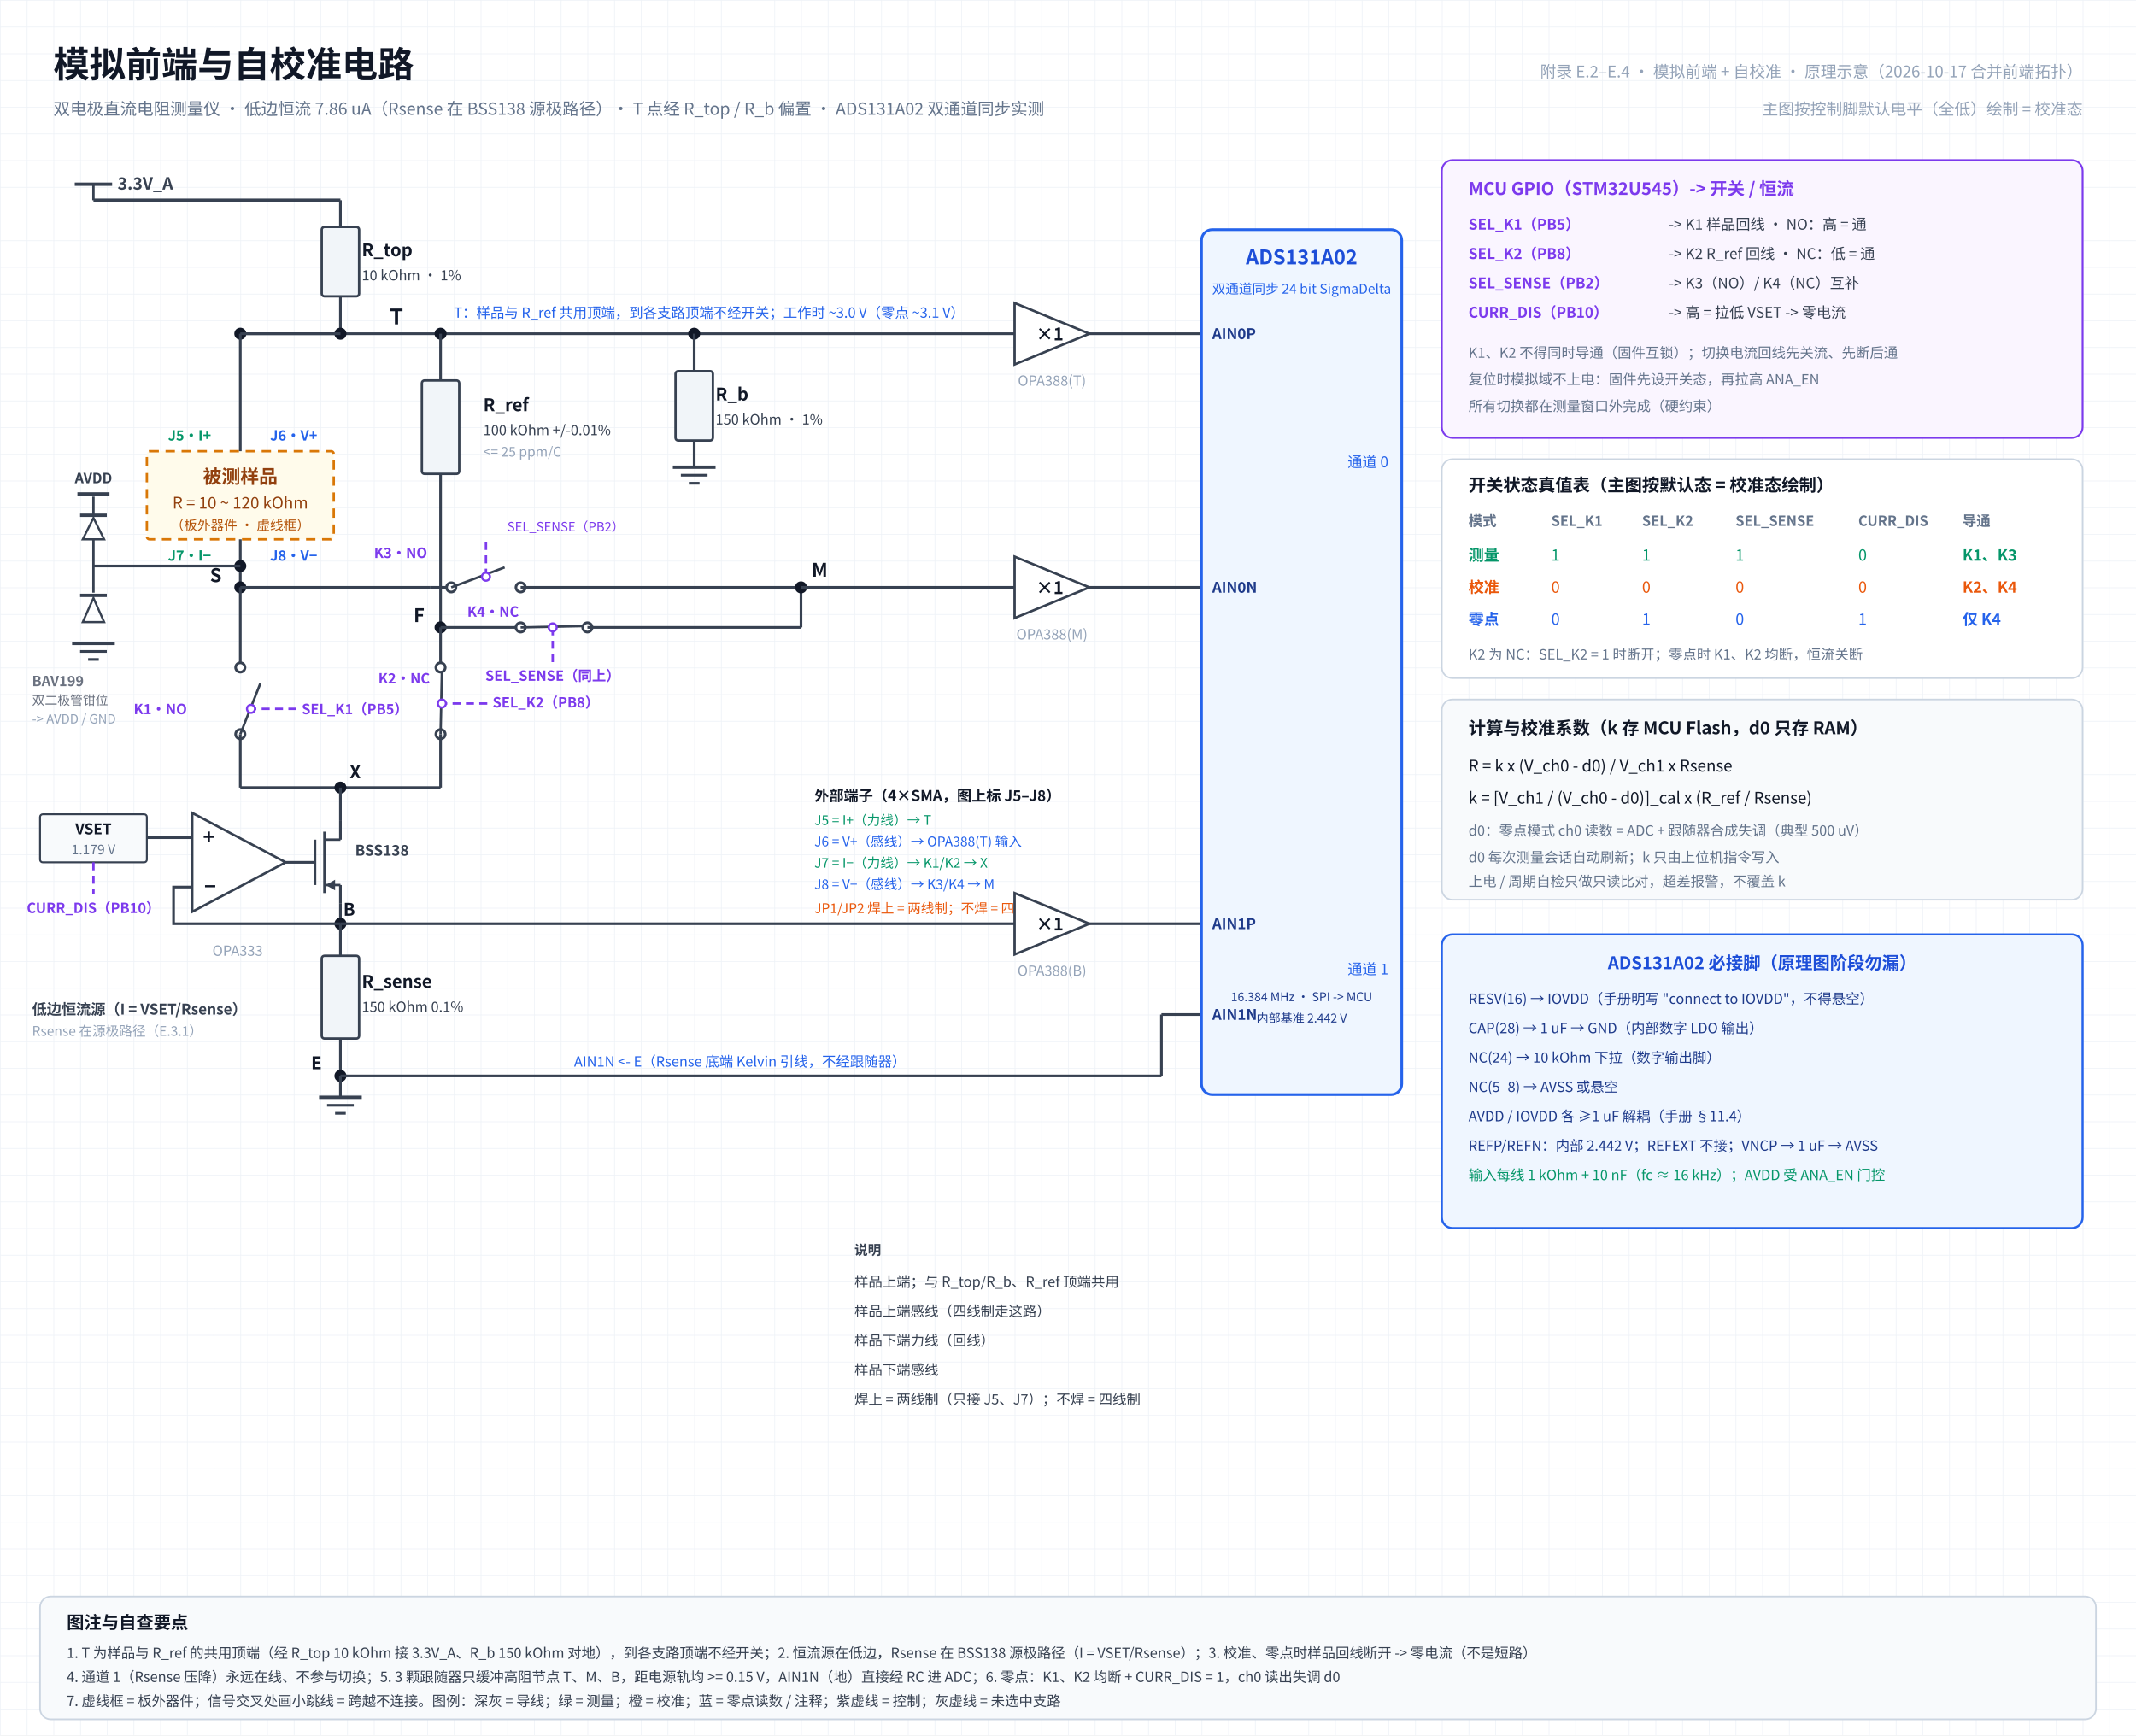
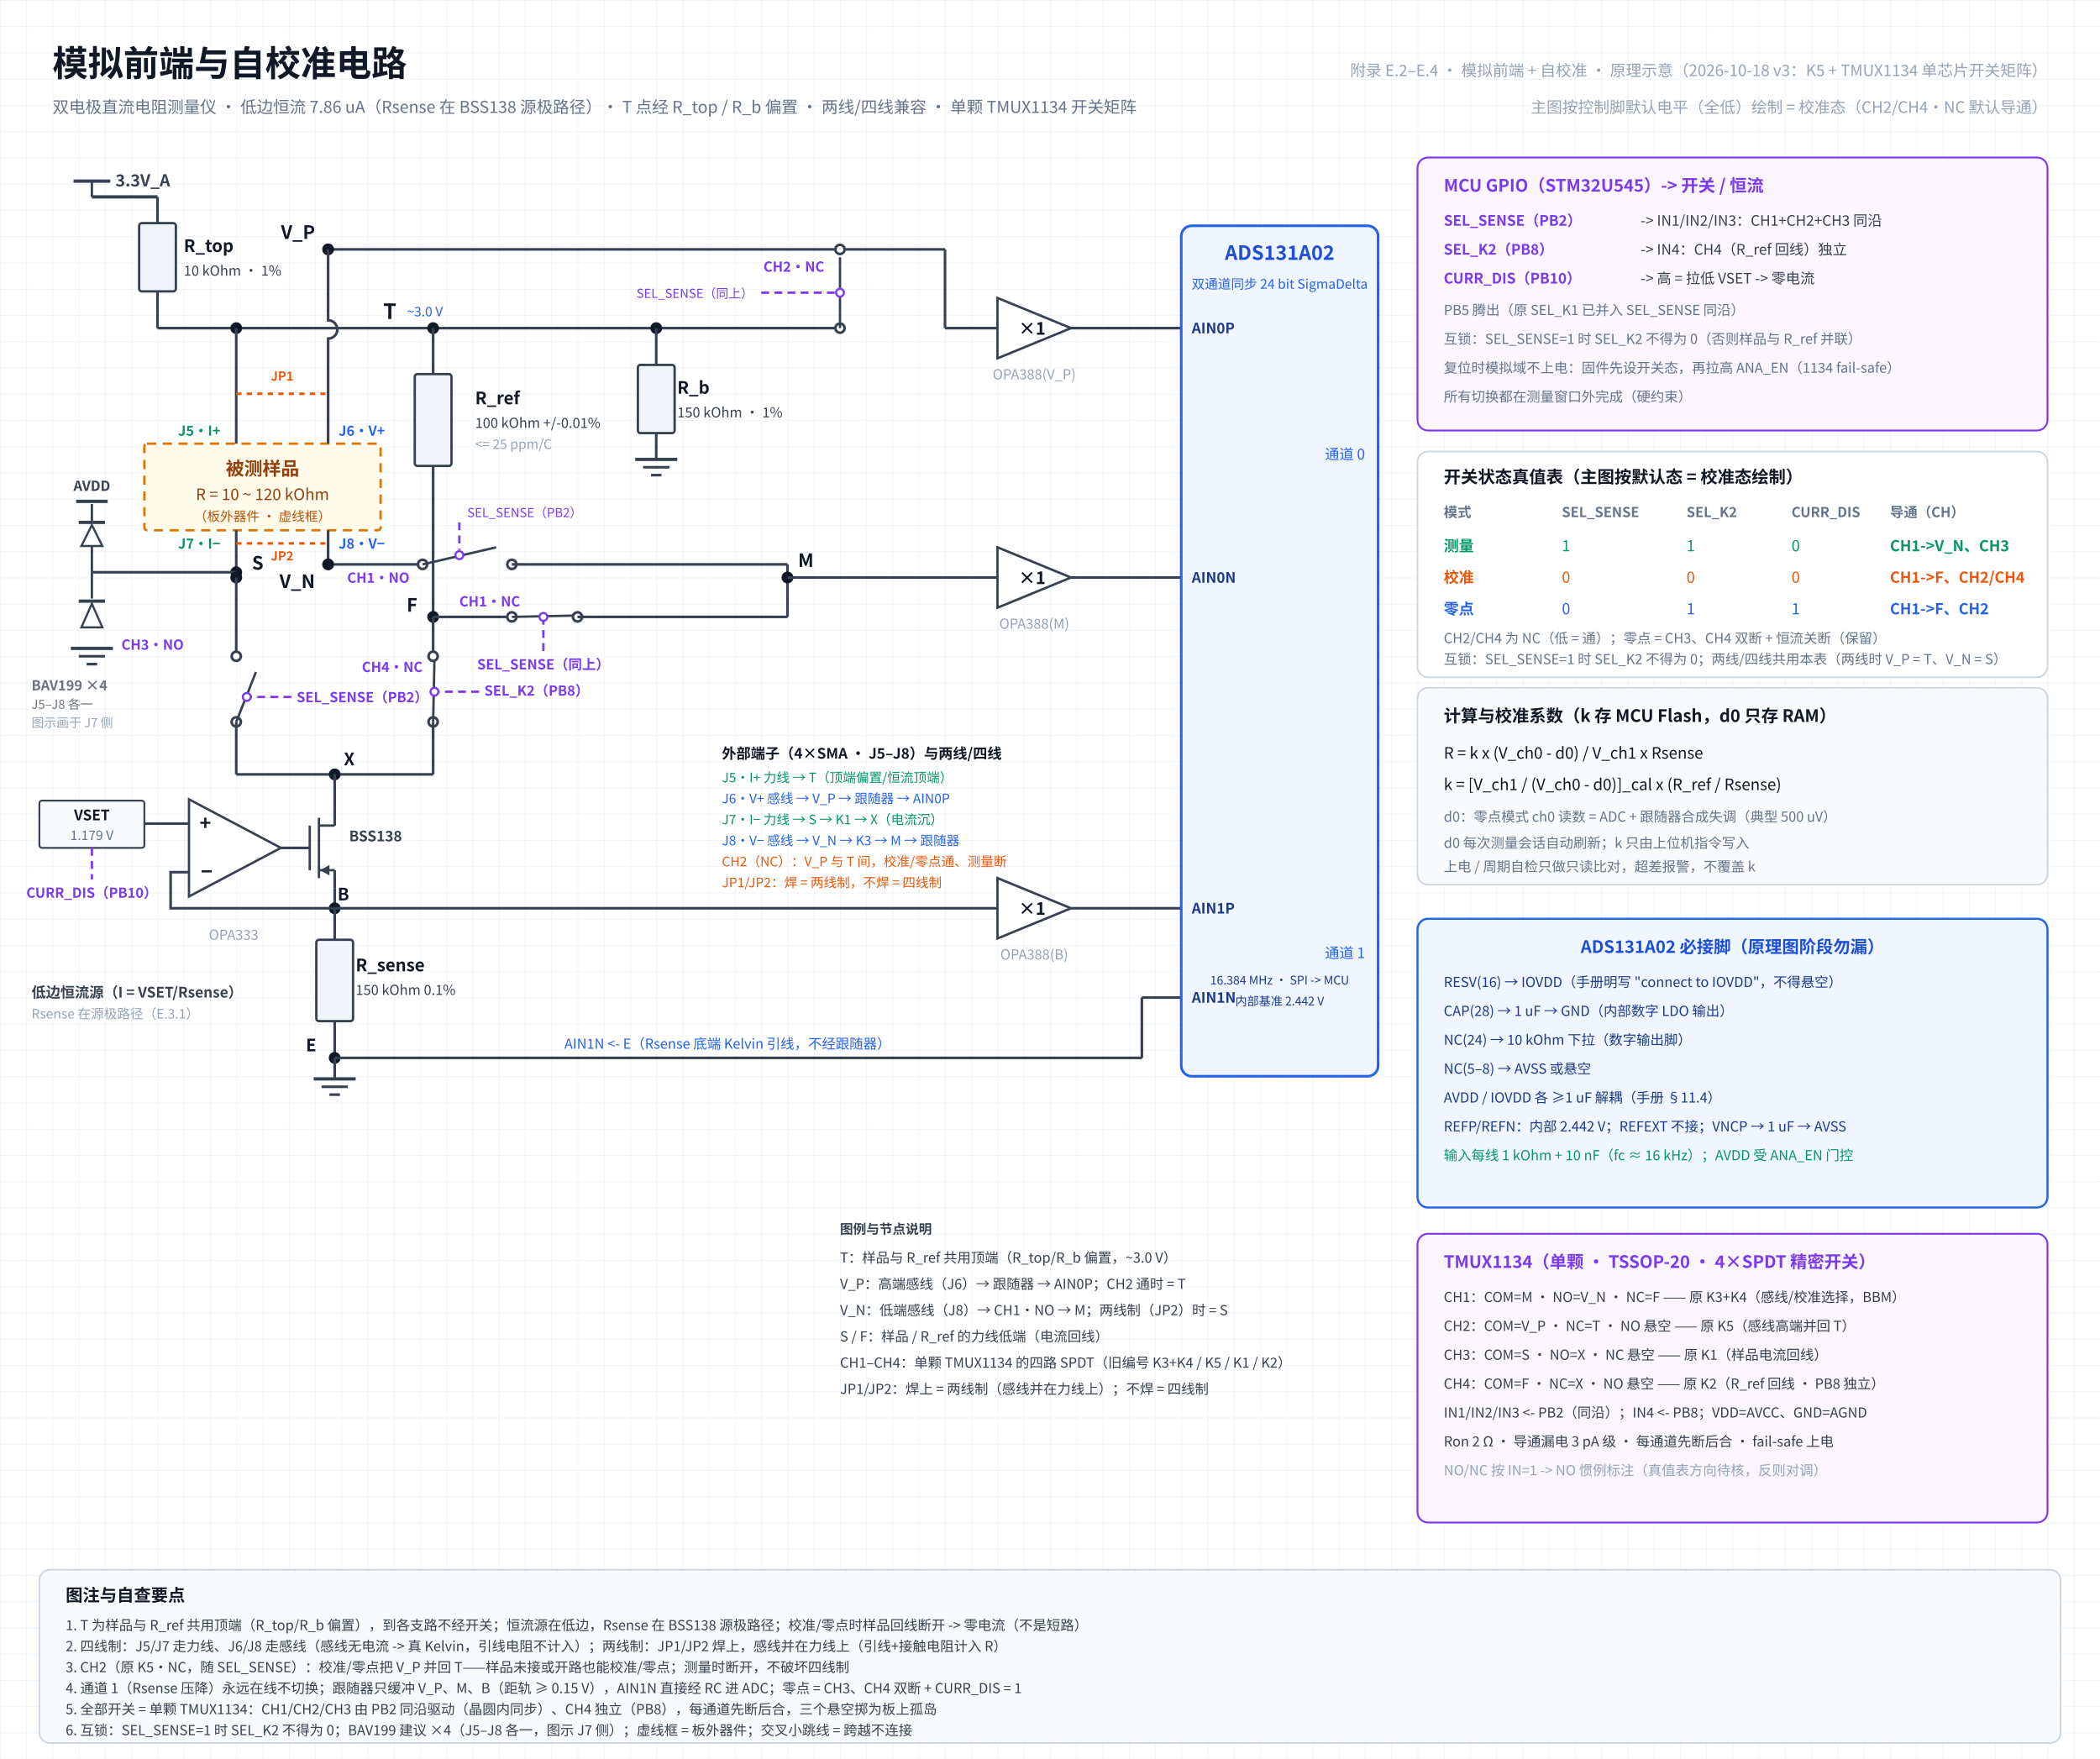
- <svg xmlns="http://www.w3.org/2000/svg" width="1600" height="1300" viewBox="0 0 1600 1300" font-family="'Noto Sans CJK SC','Noto Sans SC','Source Han Sans SC','PingFang SC','Microsoft YaHei',sans-serif">
+ <svg xmlns="http://www.w3.org/2000/svg" width="1600" height="1340" viewBox="0 0 1600 1340" font-family="'Noto Sans CJK SC','Noto Sans SC','Source Han Sans SC','PingFang SC','Microsoft YaHei',sans-serif">
  <style>
  .w   { stroke:#374151; stroke-width:2;   fill:none }
  .wr  { stroke:#374151; stroke-width:2.5; fill:none }
  .sym { stroke:#374151; stroke-width:1.8; fill:none; stroke-linejoin:round }
  .p   { stroke:#7c3aed; stroke-width:1.8; fill:none; stroke-dasharray:6,4 }
  .gw  { stroke:#059669; stroke-width:3.5; fill:none }
  .ow  { stroke:#ea580c; stroke-width:3.5; fill:none }
  .gd  { stroke:#9ca3af; stroke-width:2;   fill:none; stroke-dasharray:5,4 }
</style>
  <defs>
    <pattern id="grid" width="20" height="20" patternUnits="userSpaceOnUse">
      <path d="M20,0 L0,0 0,20" fill="none" stroke="#eef2f7" stroke-width="1" />
    </pattern>
    <marker id="arrG" markerUnits="userSpaceOnUse" markerWidth="12" markerHeight="11" refX="10" refY="4.5" orient="auto">
      <path d="M0,0 L10,4.5 L0,9 z" fill="#059669" />
    </marker>
    <marker id="arrO" markerUnits="userSpaceOnUse" markerWidth="12" markerHeight="11" refX="10" refY="4.5" orient="auto">
      <path d="M0,0 L10,4.5 L0,9 z" fill="#ea580c" />
    </marker>
    <marker id="arrB" markerUnits="userSpaceOnUse" markerWidth="12" markerHeight="11" refX="10" refY="4.5" orient="auto">
      <path d="M0,0 L10,4.5 L0,9 z" fill="#2563eb" />
    </marker>
    <marker id="arrK" markerUnits="userSpaceOnUse" markerWidth="12" markerHeight="11" refX="10" refY="4.5" orient="auto">
      <path d="M0,0 L10,4.5 L0,9 z" fill="#374151" />
    </marker>
  </defs>
-   <rect x="0" y="0" width="1600" height="1300" fill="#ffffff" />
-   <rect x="0" y="0" width="1600" height="1300" fill="url(#grid)" />
+   <rect x="0" y="0" width="1600" height="1340" fill="#ffffff" />
+   <rect x="0" y="0" width="1600" height="1340" fill="url(#grid)" />
  <text x="40" y="58" font-size="27" font-weight="bold" fill="#111827">模拟前端与自校准电路</text>
-   <text x="40" y="86" font-size="12.5" fill="#64748b">双电极直流电阻测量仪 · 低边恒流 7.86 uA（Rsense 在 BSS138 源极路径）· T 点经 R_top / R_b 偏置 · ADS131A02 双通道同步实测</text>
-   <text x="1560" y="58" font-size="12" fill="#94a3b8" text-anchor="end">附录 E.2–E.4 · 模拟前端 + 自校准 · 原理示意（2026-10-17 合并前端拓扑）</text>
-   <text x="1560" y="86" font-size="12" fill="#94a3b8" text-anchor="end">主图按控制脚默认电平（全低）绘制 = 校准态</text>
-   <line x1="70" y1="150" x2="255" y2="150" class="wr" />
+   <text x="40" y="86" font-size="12.5" fill="#64748b">双电极直流电阻测量仪 · 低边恒流 7.86 uA（Rsense 在 BSS138 源极路径）· T 点经 R_top / R_b 偏置 · 两线/四线兼容 · 单颗 TMUX1134 开关矩阵</text>
+   <text x="1560" y="58" font-size="12" fill="#94a3b8" text-anchor="end">附录 E.2–E.4 · 模拟前端 + 自校准 · 原理示意（2026-10-18 v3：K5 + TMUX1134 单芯片开关矩阵）</text>
+   <text x="1560" y="86" font-size="12" fill="#94a3b8" text-anchor="end">主图按控制脚默认电平（全低）绘制 = 校准态（CH2/CH4·NC 默认导通）</text>
+   <line x1="70" y1="150" x2="120" y2="150" class="wr" />
  <line x1="70" y1="150" x2="70" y2="138" class="sym" />
  <line x1="56" y1="138" x2="84" y2="138" stroke="#374151" stroke-width="2.5" fill="none" />
  <text x="88" y="142" font-size="12.5" font-weight="bold" fill="#374151">3.3V_A</text>
-   <line x1="255" y1="150" x2="255" y2="170" class="w" />
-   <rect x="241" y="170" width="28" height="52" rx="2" fill="#f1f5f9" stroke="#374151" stroke-width="1.8" />
-   <text x="271" y="192" font-size="13" font-weight="bold" fill="#111827">R_top</text>
-   <text x="271" y="210" font-size="10.5" fill="#374151">10 kOhm · 1%</text>
-   <line x1="255" y1="222" x2="255" y2="250" class="w" />
-   <line x1="180" y1="250" x2="760" y2="250" class="w" />
-   <circle cx="255" cy="250" r="4.5" fill="#111827" />
+   <line x1="120" y1="150" x2="120" y2="170" class="w" />
+   <rect x="106" y="170" width="28" height="52" rx="2" fill="#f1f5f9" stroke="#374151" stroke-width="1.8" />
+   <text x="140" y="192" font-size="13" font-weight="bold" fill="#111827">R_top</text>
+   <text x="140" y="210" font-size="10.5" fill="#374151">10 kOhm · 1%</text>
+   <line x1="120" y1="222" x2="120" y2="250" class="w" />
+   <line x1="120" y1="250" x2="640" y2="250" class="w" />
+   <circle cx="180" cy="250" r="4.5" fill="#111827" />
  <circle cx="330" cy="250" r="4.5" fill="#111827" />
-   <circle cx="520" cy="250" r="4.5" fill="#111827" />
+   <circle cx="500" cy="250" r="4.5" fill="#111827" />
  <text x="292" y="243" font-size="16" font-weight="bold" fill="#111827">T</text>
-   <text x="340" y="238" font-size="10.5" fill="#2563eb">T：样品与 R_ref 共用顶端，到各支路顶端不经开关；工作时 ~3.0 V（零点 ~3.1 V）</text>
-   <line x1="520" y1="250" x2="520" y2="278" class="w" />
-   <rect x="506" y="278" width="28" height="52" rx="2" fill="#f1f5f9" stroke="#374151" stroke-width="1.8" />
-   <line x1="520" y1="330" x2="520" y2="350" class="w" />
-   <line x1="504" y1="350" x2="536" y2="350" stroke="#374151" stroke-width="2.5" fill="none" />
-   <line x1="510" y1="356" x2="530" y2="356" stroke="#374151" stroke-width="2" fill="none" />
-   <line x1="516" y1="362" x2="524" y2="362" stroke="#374151" stroke-width="2" fill="none" />
-   <text x="536" y="300" font-size="13" font-weight="bold" fill="#111827">R_b</text>
-   <text x="536" y="318" font-size="10.5" fill="#374151">150 kOhm · 1%</text>
-   <rect x="110" y="338" width="140" height="66" rx="2" fill="#fffbeb" stroke="#d97706" stroke-width="1.8" stroke-dasharray="7,5" />
-   <text x="142" y="330" font-size="10.5" font-weight="bold" fill="#059669" text-anchor="middle">J5·I+</text>
-   <text x="220" y="330" font-size="10.5" font-weight="bold" fill="#2563eb" text-anchor="middle">J6·V+</text>
-   <text x="142" y="420" font-size="10.5" font-weight="bold" fill="#059669" text-anchor="middle">J7·I−</text>
-   <text x="220" y="420" font-size="10.5" font-weight="bold" fill="#2563eb" text-anchor="middle">J8·V−</text>
-   <text x="180" y="362" font-size="14" font-weight="bold" fill="#92400e" text-anchor="middle">被测样品</text>
-   <text x="180" y="381" font-size="12" fill="#92400e" text-anchor="middle">R = 10 ~ 120 kOhm</text>
-   <text x="180" y="397" font-size="10" fill="#b45309" text-anchor="middle">（板外器件 · 虚线框）</text>
-   <circle cx="180" cy="250" r="4.5" fill="#111827" />
+   <text x="310" y="241" font-size="10" fill="#2563eb">~3.0 V</text>
+   <line x1="500" y1="250" x2="500" y2="278" class="w" />
+   <rect x="486" y="278" width="28" height="52" rx="2" fill="#f1f5f9" stroke="#374151" stroke-width="1.8" />
+   <line x1="500" y1="330" x2="500" y2="350" class="w" />
+   <line x1="484" y1="350" x2="516" y2="350" stroke="#374151" stroke-width="2.5" fill="none" />
+   <line x1="490" y1="356" x2="510" y2="356" stroke="#374151" stroke-width="2" fill="none" />
+   <line x1="496" y1="362" x2="504" y2="362" stroke="#374151" stroke-width="2" fill="none" />
+   <text x="516" y="300" font-size="13" font-weight="bold" fill="#111827">R_b</text>
+   <text x="516" y="318" font-size="10.5" fill="#374151">150 kOhm · 1%</text>
+   <line x1="250" y1="190" x2="720" y2="190" class="w" />
+   <line x1="720" y1="190" x2="720" y2="250" class="w" />
+   <line x1="720" y1="250" x2="760" y2="250" class="w" />
+   <circle cx="250" cy="190" r="4.5" fill="#111827" />
+   <text x="240" y="182" font-size="14" font-weight="bold" fill="#111827" text-anchor="end">V_P</text>
+   <circle cx="640" cy="250" r="3.5" fill="#ffffff" stroke="#374151" stroke-width="2" />
+   <circle cx="640" cy="190" r="3.5" fill="#ffffff" stroke="#374151" stroke-width="2" />
+   <line x1="640" y1="250" x2="640" y2="196" class="sym" />
+   <text x="628" y="207" font-size="10.5" font-weight="bold" fill="#7c3aed" text-anchor="end">CH2·NC</text>
+   <line x1="580" y1="223" x2="640" y2="223" class="p" />
+   <circle cx="640" cy="223" r="3" fill="#ffffff" stroke="#7c3aed" stroke-width="1.6" />
+   <text x="574" y="227" font-size="9.5" fill="#7c3aed" text-anchor="end">SEL_SENSE（同上）</text>
+   <rect x="110" y="338" width="180" height="66" rx="2" fill="#fffbeb" stroke="#d97706" stroke-width="1.8" stroke-dasharray="7,5" />
+   <text x="168" y="332" font-size="10.5" font-weight="bold" fill="#059669" text-anchor="end">J5·I+</text>
+   <text x="258" y="332" font-size="10.5" font-weight="bold" fill="#2563eb">J6·V+</text>
+   <text x="168" y="418" font-size="10.5" font-weight="bold" fill="#059669" text-anchor="end">J7·I−</text>
+   <text x="258" y="418" font-size="10.5" font-weight="bold" fill="#2563eb">J8·V−</text>
+   <text x="200" y="362" font-size="14" font-weight="bold" fill="#92400e" text-anchor="middle">被测样品</text>
+   <text x="200" y="381" font-size="12" fill="#92400e" text-anchor="middle">R = 10 ~ 120 kOhm</text>
+   <text x="200" y="397" font-size="10" fill="#b45309" text-anchor="middle">（板外器件 · 虚线框）</text>
  <line x1="180" y1="250" x2="180" y2="338" class="w" />
-   <line x1="180" y1="250" x2="255" y2="250" class="w" />
  <line x1="180" y1="404" x2="180" y2="440" class="w" />
-   <circle cx="180" cy="424" r="4.5" fill="#111827" />
-   <line x1="180" y1="424" x2="70" y2="424" class="w" />
-   <line x1="70" y1="424" x2="70" y2="404" class="sym" />
-   <polygon points="62,404 78,404 70,388" fill="none" stroke="#374151" stroke-width="1.6" />
-   <line x1="60" y1="386" x2="80" y2="386" stroke="#374151" stroke-width="2.5" fill="none" />
-   <line x1="70" y1="386" x2="70" y2="372" class="sym" />
-   <line x1="58" y1="370" x2="82" y2="370" stroke="#374151" stroke-width="2.5" fill="none" />
-   <text x="70" y="362" font-size="10.5" font-weight="bold" fill="#374151" text-anchor="middle">AVDD</text>
-   <line x1="70" y1="424" x2="70" y2="444" class="sym" />
-   <polygon points="62,466 78,466 70,448" fill="none" stroke="#374151" stroke-width="1.6" />
-   <line x1="60" y1="446" x2="80" y2="446" stroke="#374151" stroke-width="2.5" fill="none" />
-   <line x1="54" y1="482" x2="86" y2="482" stroke="#374151" stroke-width="2.5" fill="none" />
-   <line x1="60" y1="488" x2="80" y2="488" stroke="#374151" stroke-width="2" fill="none" />
-   <line x1="66" y1="494" x2="74" y2="494" stroke="#374151" stroke-width="2" fill="none" />
-   <text x="24" y="514" font-size="10.5" font-weight="bold" fill="#6b7280">BAV199</text>
-   <text x="24" y="528" font-size="9.5" fill="#6b7280">双二极管钳位</text>
-   <text x="24" y="542" font-size="9.5" fill="#94a3b8">-&gt; AVDD / GND</text>
+   <path d="M 250,338 L 250,258 A 7,7 0 0 0 250,244 L 250,190" class="w" />
+   <line x1="180" y1="300" x2="250" y2="300" stroke="#ea580c" stroke-width="2" stroke-dasharray="4,4" fill="none" />
+   <text x="215" y="290" font-size="9.5" font-weight="bold" fill="#ea580c" text-anchor="middle">JP1</text>
+   <line x1="180" y1="414" x2="250" y2="414" stroke="#ea580c" stroke-width="2" stroke-dasharray="4,4" fill="none" />
+   <text x="215" y="427" font-size="9.5" font-weight="bold" fill="#ea580c" text-anchor="middle">JP2</text>
+   <circle cx="180" cy="436" r="4.5" fill="#111827" />
+   <line x1="180" y1="436" x2="70" y2="436" class="w" />
+   <line x1="70" y1="436" x2="70" y2="416" class="sym" />
+   <polygon points="62,416 78,416 70,400" fill="none" stroke="#374151" stroke-width="1.6" />
+   <line x1="60" y1="398" x2="80" y2="398" stroke="#374151" stroke-width="2.5" fill="none" />
+   <line x1="70" y1="398" x2="70" y2="384" class="sym" />
+   <line x1="58" y1="382" x2="82" y2="382" stroke="#374151" stroke-width="2.5" fill="none" />
+   <text x="70" y="374" font-size="10.5" font-weight="bold" fill="#374151" text-anchor="middle">AVDD</text>
+   <line x1="70" y1="436" x2="70" y2="456" class="sym" />
+   <polygon points="62,478 78,478 70,460" fill="none" stroke="#374151" stroke-width="1.6" />
+   <line x1="60" y1="458" x2="80" y2="458" stroke="#374151" stroke-width="2.5" fill="none" />
+   <line x1="54" y1="494" x2="86" y2="494" stroke="#374151" stroke-width="2.5" fill="none" />
+   <line x1="60" y1="500" x2="80" y2="500" stroke="#374151" stroke-width="2" fill="none" />
+   <line x1="66" y1="506" x2="74" y2="506" stroke="#374151" stroke-width="2" fill="none" />
+   <text x="24" y="526" font-size="10.5" font-weight="bold" fill="#6b7280">BAV199 ×4</text>
+   <text x="24" y="540" font-size="9.5" fill="#6b7280">J5–J8 各一</text>
+   <text x="24" y="554" font-size="9.5" fill="#94a3b8">图示画于 J7 侧</text>
  <line x1="330" y1="250" x2="330" y2="285" class="w" />
  <rect x="316" y="285" width="28" height="70" rx="2" fill="#f1f5f9" stroke="#374151" stroke-width="1.8" />
  <line x1="330" y1="355" x2="330" y2="470" class="w" />
  <text x="362" y="308" font-size="13" font-weight="bold" fill="#111827">R_ref</text>
  <text x="362" y="326" font-size="10.5" fill="#374151">100 kOhm +/-0.01%</text>
  <text x="362" y="342" font-size="10" fill="#94a3b8">&lt;= 25 ppm/C</text>
  <circle cx="180" cy="440" r="4.5" fill="#111827" />
-   <text x="166" y="436" font-size="14" font-weight="bold" fill="#111827" text-anchor="end">S</text>
+   <text x="192" y="434" font-size="14" font-weight="bold" fill="#111827">S</text>
  <circle cx="330" cy="470" r="4.5" fill="#111827" />
  <text x="318" y="466" font-size="14" font-weight="bold" fill="#111827" text-anchor="end">F</text>
-   <line x1="180" y1="440" x2="322" y2="440" class="w" />
-   <line x1="322" y1="440" x2="338" y2="440" class="w" />
-   <circle cx="338" cy="440" r="3.5" fill="#ffffff" stroke="#374151" stroke-width="2" />
-   <circle cx="390" cy="440" r="3.5" fill="#ffffff" stroke="#374151" stroke-width="2" />
-   <line x1="338" y1="440" x2="378" y2="425" class="sym" />
-   <text x="320" y="418" font-size="10.5" font-weight="bold" fill="#7c3aed" text-anchor="end">K3·NO</text>
-   <line x1="364" y1="406" x2="364" y2="432" class="p" />
-   <circle cx="364" cy="432" r="3" fill="#ffffff" stroke="#7c3aed" stroke-width="1.6" />
-   <text x="380" y="398" font-size="9.5" fill="#7c3aed">SEL_SENSE（PB2）</text>
-   <line x1="390" y1="440" x2="600" y2="440" class="w" />
+   <line x1="250" y1="404" x2="250" y2="430" class="w" />
+   <line x1="250" y1="430" x2="322" y2="430" class="w" />
+   <circle cx="250" cy="430" r="4.5" fill="#111827" />
+   <text x="240" y="448" font-size="14" font-weight="bold" fill="#111827" text-anchor="end">V_N</text>
+   <circle cx="322" cy="430" r="3.5" fill="#ffffff" stroke="#374151" stroke-width="2" />
+   <circle cx="390" cy="430" r="3.5" fill="#ffffff" stroke="#374151" stroke-width="2" />
+   <line x1="322" y1="430" x2="378" y2="417" class="sym" />
+   <text x="312" y="444" font-size="10.5" font-weight="bold" fill="#7c3aed" text-anchor="end">CH1·NO</text>
+   <line x1="350" y1="398" x2="350" y2="419" class="p" />
+   <circle cx="350" cy="423" r="3" fill="#ffffff" stroke="#7c3aed" stroke-width="1.6" />
+   <text x="356" y="394" font-size="9.5" fill="#7c3aed">SEL_SENSE（PB2）</text>
+   <line x1="390" y1="430" x2="600" y2="430" class="w" />
  <line x1="330" y1="470" x2="390" y2="470" class="w" />
  <circle cx="390" cy="470" r="3.5" fill="#ffffff" stroke="#374151" stroke-width="2" />
  <circle cx="440" cy="470" r="3.5" fill="#ffffff" stroke="#374151" stroke-width="2" />
  <line x1="390" y1="470" x2="437" y2="469" class="sym" />
-   <text x="350" y="462" font-size="10.5" font-weight="bold" fill="#7c3aed">K4·NC</text>
+   <text x="350" y="462" font-size="10.5" font-weight="bold" fill="#7c3aed">CH1·NC</text>
  <line x1="414" y1="496" x2="414" y2="470" class="p" />
  <circle cx="414" cy="470" r="3" fill="#ffffff" stroke="#7c3aed" stroke-width="1.6" />
  <text x="414" y="510" font-size="10.5" font-weight="bold" fill="#7c3aed" text-anchor="middle">SEL_SENSE（同上）</text>
  <line x1="440" y1="470" x2="600" y2="470" class="w" />
  <line x1="600" y1="470" x2="600" y2="440" class="w" />
+   <line x1="600" y1="430" x2="600" y2="440" class="w" />
  <circle cx="600" cy="440" r="4.5" fill="#111827" />
  <text x="608" y="432" font-size="14" font-weight="bold" fill="#111827">M</text>
  <line x1="600" y1="440" x2="760" y2="440" class="w" />
  <line x1="180" y1="440" x2="180" y2="500" class="w" />
  <circle cx="180" cy="500" r="3.5" fill="#ffffff" stroke="#374151" stroke-width="2" />
  <circle cx="180" cy="550" r="3.5" fill="#ffffff" stroke="#374151" stroke-width="2" />
  <line x1="180" y1="550" x2="195" y2="512" class="sym" />
-   <text x="140" y="535" font-size="10.5" font-weight="bold" fill="#7c3aed" text-anchor="end">K1·NO</text>
+   <text x="140" y="495" font-size="10.5" font-weight="bold" fill="#7c3aed" text-anchor="end">CH3·NO</text>
  <line x1="222" y1="531" x2="188" y2="531" class="p" />
  <circle cx="188" cy="531" r="3" fill="#ffffff" stroke="#7c3aed" stroke-width="1.6" />
-   <text x="226" y="535" font-size="10.5" font-weight="bold" fill="#7c3aed">SEL_K1（PB5）</text>
+   <text x="226" y="535" font-size="10.5" font-weight="bold" fill="#7c3aed">SEL_SENSE（PB2）</text>
  <line x1="180" y1="550" x2="180" y2="590" class="w" />
  <line x1="330" y1="470" x2="330" y2="500" class="w" />
  <circle cx="330" cy="500" r="3.5" fill="#ffffff" stroke="#374151" stroke-width="2" />
  <circle cx="330" cy="550" r="3.5" fill="#ffffff" stroke="#374151" stroke-width="2" />
  <line x1="330" y1="550" x2="331" y2="503" class="sym" />
-   <text x="322" y="512" font-size="10.5" font-weight="bold" fill="#7c3aed" text-anchor="end">K2·NC</text>
+   <text x="322" y="512" font-size="10.5" font-weight="bold" fill="#7c3aed" text-anchor="end">CH4·NC</text>
  <line x1="365" y1="527" x2="331" y2="527" class="p" />
  <circle cx="331" cy="527" r="3" fill="#ffffff" stroke="#7c3aed" stroke-width="1.6" />
  <text x="369" y="530" font-size="10.5" font-weight="bold" fill="#7c3aed">SEL_K2（PB8）</text>
  <line x1="330" y1="550" x2="330" y2="590" class="w" />
  <line x1="180" y1="590" x2="330" y2="590" class="w" />
  <circle cx="255" cy="590" r="4.5" fill="#111827" />
  <text x="262" y="583" font-size="13" font-weight="bold" fill="#111827">X</text>
  <line x1="255" y1="590" x2="255" y2="615" class="w" />
  <line x1="255" y1="615" x2="255" y2="629" class="w" />
  <line x1="255" y1="629" x2="243" y2="629" class="sym" />
  <line x1="243" y1="623" x2="243" y2="669" class="sym" />
  <line x1="243" y1="663" x2="255" y2="663" class="sym" />
  <line x1="255" y1="663" x2="255" y2="677" class="w" />
  <line x1="236" y1="629" x2="236" y2="663" class="sym" />
  <line x1="214" y1="646" x2="236" y2="646" class="w" />
  <polygon points="244,663 251,659 251,667" fill="#374151" />
  <text x="266" y="641" font-size="11" font-weight="bold" fill="#374151">BSS138</text>
  <polygon points="144,609 144,683 214,646" fill="#ffffff" stroke="#374151" stroke-width="1.8" />
  <text x="152" y="632.5" font-size="15" font-weight="bold" fill="#111827">+</text>
  <text x="153" y="669.5" font-size="15" font-weight="bold" fill="#111827">−</text>
  <text x="178" y="716" font-size="10.5" fill="#94a3b8" text-anchor="middle">OPA333</text>
  <line x1="144" y1="627.5" x2="110" y2="627.5" class="w" />
  <rect x="30" y="610" width="80" height="36" rx="2" fill="#f8fafc" stroke="#374151" stroke-width="1.4" />
-   <text x="610" y="600" font-size="11" font-weight="bold" fill="#111827">外部端子（4×SMA，图上标 J5–J8）</text>
-   <text x="610" y="618" font-size="10" fill="#059669">J5 = I+（力线）→ T</text>
-   <text x="610" y="634" font-size="10" fill="#2563eb">J6 = V+（感线）→ OPA388(T) 输入</text>
-   <text x="610" y="650" font-size="10" fill="#059669">J7 = I−（力线）→ K1/K2 → X</text>
-   <text x="610" y="666" font-size="10" fill="#2563eb">J8 = V−（感线）→ K3/K4 → M</text>
-   <text x="610" y="684" font-size="10" fill="#ea580c">JP1/JP2 焊上 = 两线制；不焊 = 四线制</text>
  <text x="70" y="625" font-size="11" font-weight="bold" fill="#111827" text-anchor="middle">VSET</text>
  <text x="70" y="640" font-size="10" fill="#64748b" text-anchor="middle">1.179 V</text>
  <line x1="70" y1="646" x2="70" y2="670" class="p" />
  <text x="70" y="684" font-size="10.5" font-weight="bold" fill="#7c3aed" text-anchor="middle">CURR_DIS（PB10）</text>
  <line x1="255" y1="677" x2="255" y2="692" class="w" />
  <circle cx="255" cy="692" r="4.5" fill="#111827" />
  <text x="266" y="686" font-size="13" font-weight="bold" fill="#111827" text-anchor="end">B</text>
  <polyline points="255,692 130,692 130,664.5 144,664.5" class="w" />
  <line x1="255" y1="692" x2="255" y2="716" class="w" />
  <rect x="241" y="716" width="28" height="62" rx="2" fill="#f1f5f9" stroke="#374151" stroke-width="1.8" />
  <text x="271" y="740" font-size="13" font-weight="bold" fill="#111827">R_sense</text>
  <text x="271" y="758" font-size="10.5" fill="#374151">150 kOhm 0.1%</text>
  <line x1="255" y1="778" x2="255" y2="806" class="w" />
  <circle cx="255" cy="806" r="4.5" fill="#111827" />
  <text x="241" y="801" font-size="13" font-weight="bold" fill="#111827" text-anchor="end">E</text>
  <line x1="239" y1="822" x2="271" y2="822" stroke="#374151" stroke-width="2.5" fill="none" />
  <line x1="245" y1="828" x2="265" y2="828" stroke="#374151" stroke-width="2" fill="none" />
  <line x1="251" y1="834" x2="259" y2="834" stroke="#374151" stroke-width="2" fill="none" />
  <line x1="255" y1="806" x2="255" y2="822" class="w" />
  <text x="24" y="760" font-size="11" font-weight="bold" fill="#374151">低边恒流源（I = VSET/Rsense）</text>
  <text x="24" y="776" font-size="10" fill="#94a3b8">Rsense 在源极路径（E.3.1）</text>
+   <text x="550" y="578" font-size="11" font-weight="bold" fill="#111827">外部端子（4×SMA · J5–J8）与两线/四线</text>
+   <text x="550" y="596" font-size="10" fill="#059669">J5·I+ 力线 → T（顶端偏置/恒流顶端）</text>
+   <text x="550" y="612" font-size="10" fill="#2563eb">J6·V+ 感线 → V_P → 跟随器 → AIN0P</text>
+   <text x="550" y="628" font-size="10" fill="#059669">J7·I− 力线 → S → K1 → X（电流沉）</text>
+   <text x="550" y="644" font-size="10" fill="#2563eb">J8·V− 感线 → V_N → K3 → M → 跟随器</text>
+   <text x="550" y="660" font-size="10" fill="#ea580c">CH2（NC）：V_P 与 T 间，校准/零点通、测量断</text>
+   <text x="550" y="676" font-size="10" fill="#ea580c">JP1/JP2：焊 = 两线制，不焊 = 四线制</text>
  <line x1="255" y1="692" x2="760" y2="692" class="w" />
  <polygon points="760,227 760,273 816,250" fill="#ffffff" stroke="#374151" stroke-width="1.8" />
  <text x="776" y="255" font-size="13" font-weight="bold" fill="#111827">×1</text>
-   <text x="788" y="289" font-size="10.5" fill="#94a3b8" text-anchor="middle">OPA388(T)</text>
+   <text x="788" y="289" font-size="10.5" fill="#94a3b8" text-anchor="middle">OPA388(V_P)</text>
  <line x1="816" y1="250" x2="900" y2="250" class="w" />
  <polygon points="760,417 760,463 816,440" fill="#ffffff" stroke="#374151" stroke-width="1.8" />
  <text x="776" y="445" font-size="13" font-weight="bold" fill="#111827">×1</text>
  <text x="788" y="479" font-size="10.5" fill="#94a3b8" text-anchor="middle">OPA388(M)</text>
  <line x1="816" y1="440" x2="900" y2="440" class="w" />
  <polygon points="760,669 760,715 816,692" fill="#ffffff" stroke="#374151" stroke-width="1.8" />
  <text x="776" y="697" font-size="13" font-weight="bold" fill="#111827">×1</text>
  <text x="788" y="731" font-size="10.5" fill="#94a3b8" text-anchor="middle">OPA388(B)</text>
  <line x1="816" y1="692" x2="900" y2="692" class="w" />
  <line x1="255" y1="806" x2="870" y2="806" class="w" />
  <line x1="870" y1="806" x2="870" y2="760" class="w" />
  <line x1="870" y1="760" x2="900" y2="760" class="w" />
  <text x="430" y="799" font-size="10.5" fill="#2563eb">AIN1N &lt;- E（Rsense 底端 Kelvin 引线，不经跟随器）</text>
  <rect x="900" y="172" width="150" height="648" rx="8" fill="#eff6ff" stroke="#2563eb" stroke-width="2" />
  <text x="975" y="198" font-size="15" font-weight="bold" fill="#1d4ed8" text-anchor="middle">ADS131A02</text>
  <text x="975" y="220" font-size="10" fill="#2563eb" text-anchor="middle">双通道同步 24 bit SigmaDelta</text>
  <text x="908" y="254" font-size="11" font-weight="bold" fill="#1e3a8a">AIN0P</text>
  <text x="908" y="444" font-size="11" font-weight="bold" fill="#1e3a8a">AIN0N</text>
  <text x="908" y="696" font-size="11" font-weight="bold" fill="#1e3a8a">AIN1P</text>
  <text x="908" y="764" font-size="11" font-weight="bold" fill="#1e3a8a">AIN1N</text>
  <text x="1040" y="350" font-size="11" fill="#2563eb" text-anchor="end">通道 0</text>
  <text x="1040" y="730" font-size="11" fill="#2563eb" text-anchor="end">通道 1</text>
  <text x="975" y="750" font-size="9" fill="#1e3a8a" text-anchor="middle">16.384 MHz · SPI -&gt; MCU</text>
  <text x="975" y="766" font-size="9" fill="#1e3a8a" text-anchor="middle">内部基准 2.442 V</text>
  <rect x="1080" y="120" width="480" height="208" rx="8" fill="#faf5ff" stroke="#7c3aed" stroke-width="1.4" />
  <text x="1100" y="146" font-size="13" font-weight="bold" fill="#7c3aed">MCU GPIO（STM32U545）-&gt; 开关 / 恒流</text>
-   <text x="1100" y="172" font-size="11" font-weight="bold" fill="#7c3aed">SEL_K1（PB5）</text>
-   <text x="1250" y="172" font-size="11" fill="#374151">-&gt; K1 样品回线 · NO：高 = 通</text>
+   <text x="1100" y="172" font-size="11" font-weight="bold" fill="#7c3aed">SEL_SENSE（PB2）</text>
+   <text x="1250" y="172" font-size="11" fill="#374151">-&gt; IN1/IN2/IN3：CH1+CH2+CH3 同沿</text>
  <text x="1100" y="194" font-size="11" font-weight="bold" fill="#7c3aed">SEL_K2（PB8）</text>
-   <text x="1250" y="194" font-size="11" fill="#374151">-&gt; K2 R_ref 回线 · NC：低 = 通</text>
-   <text x="1100" y="216" font-size="11" font-weight="bold" fill="#7c3aed">SEL_SENSE（PB2）</text>
-   <text x="1250" y="216" font-size="11" fill="#374151">-&gt; K3（NO）/ K4（NC）互补</text>
-   <text x="1100" y="238" font-size="11" font-weight="bold" fill="#7c3aed">CURR_DIS（PB10）</text>
-   <text x="1250" y="238" font-size="11" fill="#374151">-&gt; 高 = 拉低 VSET -&gt; 零电流</text>
-   <text x="1100" y="268" font-size="10.5" fill="#64748b">K1、K2 不得同时导通（固件互锁）；切换电流回线先关流、先断后通</text>
-   <text x="1100" y="288" font-size="10.5" fill="#64748b">复位时模拟域不上电：固件先设开关态，再拉高 ANA_EN</text>
-   <text x="1100" y="308" font-size="10.5" fill="#64748b">所有切换都在测量窗口外完成（硬约束）</text>
-   <rect x="1080" y="344" width="480" height="164" rx="8" fill="#ffffff" stroke="#cbd5e1" stroke-width="1.2" />
+   <text x="1250" y="194" font-size="11" fill="#374151">-&gt; IN4：CH4（R_ref 回线）独立</text>
+   <text x="1100" y="216" font-size="11" font-weight="bold" fill="#7c3aed">CURR_DIS（PB10）</text>
+   <text x="1250" y="216" font-size="11" fill="#374151">-&gt; 高 = 拉低 VSET -&gt; 零电流</text>
+   <text x="1100" y="240" font-size="10.5" fill="#64748b">PB5 腾出（原 SEL_K1 已并入 SEL_SENSE 同沿）</text>
+   <text x="1100" y="262" font-size="10.5" fill="#64748b">互锁：SEL_SENSE=1 时 SEL_K2 不得为 0（否则样品与 R_ref 并联）</text>
+   <text x="1100" y="284" font-size="10.5" fill="#64748b">复位时模拟域不上电：固件先设开关态，再拉高 ANA_EN（1134 fail-safe）</text>
+   <text x="1100" y="306" font-size="10.5" fill="#64748b">所有切换都在测量窗口外完成（硬约束）</text>
+   <rect x="1080" y="344" width="480" height="172" rx="8" fill="#ffffff" stroke="#cbd5e1" stroke-width="1.2" />
  <text x="1100" y="368" font-size="13" font-weight="bold" fill="#111827">开关状态真值表（主图按默认态 = 校准态绘制）</text>
  <text x="1100" y="394" font-size="10.5" font-weight="bold" fill="#64748b">模式</text>
-   <text x="1162" y="394" font-size="10.5" font-weight="bold" fill="#64748b">SEL_K1</text>
-   <text x="1230" y="394" font-size="10.5" font-weight="bold" fill="#64748b">SEL_K2</text>
-   <text x="1300" y="394" font-size="10.5" font-weight="bold" fill="#64748b">SEL_SENSE</text>
-   <text x="1392" y="394" font-size="10.5" font-weight="bold" fill="#64748b">CURR_DIS</text>
-   <text x="1470" y="394" font-size="10.5" font-weight="bold" fill="#64748b">导通</text>
+   <text x="1190" y="394" font-size="10.5" font-weight="bold" fill="#64748b">SEL_SENSE</text>
+   <text x="1285" y="394" font-size="10.5" font-weight="bold" fill="#64748b">SEL_K2</text>
+   <text x="1365" y="394" font-size="10.5" font-weight="bold" fill="#64748b">CURR_DIS</text>
+   <text x="1440" y="394" font-size="10.5" font-weight="bold" fill="#64748b">导通（CH）</text>
  <text x="1100" y="420" font-size="11.5" font-weight="bold" fill="#059669">测量</text>
-   <text x="1162" y="420" font-size="11.5" fill="#059669">1</text>
-   <text x="1230" y="420" font-size="11.5" fill="#059669">1</text>
-   <text x="1300" y="420" font-size="11.5" fill="#059669">1</text>
-   <text x="1392" y="420" font-size="11.5" fill="#059669">0</text>
-   <text x="1470" y="420" font-size="11.5" font-weight="bold" fill="#059669">K1、K3</text>
+   <text x="1190" y="420" font-size="11.5" fill="#059669">1</text>
+   <text x="1285" y="420" font-size="11.5" fill="#059669">1</text>
+   <text x="1365" y="420" font-size="11.5" fill="#059669">0</text>
+   <text x="1440" y="420" font-size="11.5" font-weight="bold" fill="#059669">CH1-&gt;V_N、CH3</text>
  <text x="1100" y="444" font-size="11.5" font-weight="bold" fill="#ea580c">校准</text>
-   <text x="1162" y="444" font-size="11.5" fill="#ea580c">0</text>
-   <text x="1230" y="444" font-size="11.5" fill="#ea580c">0</text>
-   <text x="1300" y="444" font-size="11.5" fill="#ea580c">0</text>
-   <text x="1392" y="444" font-size="11.5" fill="#ea580c">0</text>
-   <text x="1470" y="444" font-size="11.5" font-weight="bold" fill="#ea580c">K2、K4</text>
+   <text x="1190" y="444" font-size="11.5" fill="#ea580c">0</text>
+   <text x="1285" y="444" font-size="11.5" fill="#ea580c">0</text>
+   <text x="1365" y="444" font-size="11.5" fill="#ea580c">0</text>
+   <text x="1440" y="444" font-size="11.5" font-weight="bold" fill="#ea580c">CH1-&gt;F、CH2/CH4</text>
  <text x="1100" y="468" font-size="11.5" font-weight="bold" fill="#2563eb">零点</text>
-   <text x="1162" y="468" font-size="11.5" fill="#2563eb">0</text>
-   <text x="1230" y="468" font-size="11.5" fill="#2563eb">1</text>
-   <text x="1300" y="468" font-size="11.5" fill="#2563eb">0</text>
-   <text x="1392" y="468" font-size="11.5" fill="#2563eb">1</text>
-   <text x="1470" y="468" font-size="11.5" font-weight="bold" fill="#2563eb">仅 K4</text>
-   <text x="1100" y="494" font-size="10.5" fill="#64748b">K2 为 NC：SEL_K2 = 1 时断开；零点时 K1、K2 均断，恒流关断</text>
+   <text x="1190" y="468" font-size="11.5" fill="#2563eb">0</text>
+   <text x="1285" y="468" font-size="11.5" fill="#2563eb">1</text>
+   <text x="1365" y="468" font-size="11.5" fill="#2563eb">1</text>
+   <text x="1440" y="468" font-size="11.5" font-weight="bold" fill="#2563eb">CH1-&gt;F、CH2</text>
+   <text x="1100" y="490" font-size="10.5" fill="#64748b">CH2/CH4 为 NC（低 = 通）；零点 = CH3、CH4 双断 + 恒流关断（保留）</text>
+   <text x="1100" y="506" font-size="10.5" fill="#64748b">互锁：SEL_SENSE=1 时 SEL_K2 不得为 0；两线/四线共用本表（两线时 V_P = T、V_N = S）</text>
  <rect x="1080" y="524" width="480" height="150" rx="8" fill="#f8fafc" stroke="#cbd5e1" stroke-width="1.2" />
  <text x="1100" y="550" font-size="13" font-weight="bold" fill="#111827">计算与校准系数（k 存 MCU Flash，d0 只存 RAM）</text>
  <text x="1100" y="578" font-size="12" fill="#111827">R = k x (V_ch0 - d0) / V_ch1 x Rsense</text>
  <text x="1100" y="602" font-size="12" fill="#111827">k = [V_ch1 / (V_ch0 - d0)]_cal x (R_ref / Rsense)</text>
  <text x="1100" y="626" font-size="10.5" fill="#64748b">d0：零点模式 ch0 读数 = ADC + 跟随器合成失调（典型 500 uV）</text>
  <text x="1100" y="646" font-size="10.5" fill="#64748b">d0 每次测量会话自动刷新；k 只由上位机指令写入</text>
  <text x="1100" y="664" font-size="10.5" fill="#64748b">上电 / 周期自检只做只读比对，超差报警，不覆盖 k</text>
-   <text x="640" y="940" font-size="10" font-weight="bold" fill="#374151">说明</text>
-   <text x="640" y="964" font-size="10.5" fill="#374151">样品上端；与 R_top/R_b、R_ref 顶端共用</text>
-   <text x="640" y="986" font-size="10.5" fill="#374151">样品上端感线（四线制走这路）</text>
-   <text x="640" y="1008" font-size="10.5" fill="#374151">样品下端力线（回线）</text>
-   <text x="640" y="1030" font-size="10.5" fill="#374151">样品下端感线</text>
-   <text x="640" y="1052" font-size="10.5" fill="#374151">焊上 = 两线制（只接 J5、J7）；不焊 = 四线制</text>
-   <rect x="30" y="1196" width="1540" height="92" rx="8" fill="#f8fafc" stroke="#cbd5e1" stroke-width="1.2" />
-   <text x="50" y="1220" font-size="13" font-weight="bold" fill="#111827">图注与自查要点</text>
-   <text x="50" y="1242" font-size="10.5" fill="#374151">1. T 为样品与 R_ref 的共用顶端（经 R_top 10 kOhm 接 3.3V_A、R_b 150 kOhm 对地），到各支路顶端不经开关；2. 恒流源在低边，Rsense 在 BSS138 源极路径（I = VSET/Rsense）；3. 校准、零点时样品回线断开 -&gt; 零电流（不是短路）</text>
-   <text x="50" y="1260" font-size="10.5" fill="#374151">4. 通道 1（Rsense 压降）永远在线、不参与切换；5. 3 颗跟随器只缓冲高阻节点 T、M、B，距电源轨均 &gt;= 0.15 V，AIN1N（地）直接经 RC 进 ADC；6. 零点：K1、K2 均断 + CURR_DIS = 1，ch0 读出失调 d0</text>
-   <text x="50" y="1278" font-size="10.5" fill="#374151">7. 虚线框 = 板外器件；信号交叉处画小跳线 = 跨越不连接。图例：深灰 = 导线；绿 = 测量；橙 = 校准；蓝 = 零点读数 / 注释；紫虚线 = 控制；灰虚线 = 未选中支路</text>
+   <rect x="1080" y="940" width="480" height="220" rx="8" fill="#faf5ff" stroke="#7c3aed" stroke-width="1.4" />
+   <text x="1100" y="966" font-size="13" font-weight="bold" fill="#7c3aed">TMUX1134（单颗 · TSSOP-20 · 4×SPDT 精密开关）</text>
+   <text x="1100" y="992" font-size="10.5" fill="#374151">CH1：COM=M · NO=V_N · NC=F —— 原 K3+K4（感线/校准选择，BBM）</text>
+   <text x="1100" y="1014" font-size="10.5" fill="#374151">CH2：COM=V_P · NC=T · NO 悬空 —— 原 K5（感线高端并回 T）</text>
+   <text x="1100" y="1036" font-size="10.5" fill="#374151">CH3：COM=S · NO=X · NC 悬空 —— 原 K1（样品电流回线）</text>
+   <text x="1100" y="1058" font-size="10.5" fill="#374151">CH4：COM=F · NC=X · NO 悬空 —— 原 K2（R_ref 回线 · PB8 独立）</text>
+   <text x="1100" y="1080" font-size="10.5" fill="#374151">IN1/IN2/IN3 &lt;- PB2（同沿）；IN4 &lt;- PB8；VDD=AVCC、GND=AGND</text>
+   <text x="1100" y="1102" font-size="10.5" fill="#374151">Ron 2 Ω · 导通漏电 3 pA 级 · 每通道先断后合 · fail-safe 上电</text>
+   <text x="1100" y="1124" font-size="10.5" fill="#94a3b8">NO/NC 按 IN=1 -&gt; NO 惯例标注（真值表方向待核，反则对调）</text>
+   <text x="640" y="940" font-size="10" font-weight="bold" fill="#374151">图例与节点说明</text>
+   <text x="640" y="962" font-size="10.5" fill="#374151">T：样品与 R_ref 共用顶端（R_top/R_b 偏置，~3.0 V）</text>
+   <text x="640" y="982" font-size="10.5" fill="#374151">V_P：高端感线（J6）→ 跟随器 → AIN0P；CH2 通时 = T</text>
+   <text x="640" y="1002" font-size="10.5" fill="#374151">V_N：低端感线（J8）→ CH1·NO → M；两线制（JP2）时 = S</text>
+   <text x="640" y="1022" font-size="10.5" fill="#374151">S / F：样品 / R_ref 的力线低端（电流回线）</text>
+   <text x="640" y="1042" font-size="10.5" fill="#374151">CH1–CH4：单颗 TMUX1134 的四路 SPDT（旧编号 K3+K4 / K5 / K1 / K2）</text>
+   <text x="640" y="1062" font-size="10.5" fill="#374151">JP1/JP2：焊上 = 两线制（感线并在力线上）；不焊 = 四线制</text>
  <rect x="1080" y="700" width="480" height="220" rx="8" fill="#eff6ff" stroke="#2563eb" stroke-width="1.6" />
  <text x="1320" y="726" font-size="13" font-weight="bold" fill="#1d4ed8" text-anchor="middle">ADS131A02 必接脚（原理图阶段勿漏）</text>
  <text x="1100" y="752" font-size="10.5" fill="#1e3a8a">RESV(16) → IOVDD（手册明写 "connect to IOVDD"，不得悬空）</text>
  <text x="1100" y="774" font-size="10.5" fill="#1e3a8a">CAP(28) → 1 uF → GND（内部数字 LDO 输出）</text>
  <text x="1100" y="796" font-size="10.5" fill="#1e3a8a">NC(24) → 10 kOhm 下拉（数字输出脚）</text>
  <text x="1100" y="818" font-size="10.5" fill="#1e3a8a">NC(5–8) → AVSS 或悬空</text>
  <text x="1100" y="840" font-size="10.5" fill="#1e3a8a">AVDD / IOVDD 各 ≥1 uF 解耦（手册 §11.4）</text>
  <text x="1100" y="862" font-size="10.5" fill="#1e3a8a">REFP/REFN：内部 2.442 V；REFEXT 不接；VNCP → 1 uF → AVSS</text>
  <text x="1100" y="884" font-size="10.5" fill="#059669">输入每线 1 kOhm + 10 nF（fc ≈ 16 kHz）；AVDD 受 ANA_EN 门控</text>
+   <rect x="30" y="1196" width="1540" height="132" rx="8" fill="#f8fafc" stroke="#cbd5e1" stroke-width="1.2" />
+   <text x="50" y="1220" font-size="13" font-weight="bold" fill="#111827">图注与自查要点</text>
+   <text x="50" y="1242" font-size="10.5" fill="#374151">1. T 为样品与 R_ref 共用顶端（R_top/R_b 偏置），到各支路不经开关；恒流源在低边，Rsense 在 BSS138 源极路径；校准/零点时样品回线断开 -&gt; 零电流（不是短路）</text>
+   <text x="50" y="1258" font-size="10.5" fill="#374151">2. 四线制：J5/J7 走力线、J6/J8 走感线（感线无电流 -&gt; 真 Kelvin，引线电阻不计入）；两线制：JP1/JP2 焊上，感线并在力线上（引线+接触电阻计入 R）</text>
+   <text x="50" y="1274" font-size="10.5" fill="#374151">3. CH2（原 K5·NC，随 SEL_SENSE）：校准/零点把 V_P 并回 T——样品未接或开路也能校准/零点；测量时断开，不破坏四线制</text>
+   <text x="50" y="1290" font-size="10.5" fill="#374151">4. 通道 1（Rsense 压降）永远在线不切换；跟随器只缓冲 V_P、M、B（距轨 ≥ 0.15 V），AIN1N 直接经 RC 进 ADC；零点 = CH3、CH4 双断 + CURR_DIS = 1</text>
+   <text x="50" y="1306" font-size="10.5" fill="#374151">5. 全部开关 = 单颗 TMUX1134：CH1/CH2/CH3 由 PB2 同沿驱动（晶圆内同步）、CH4 独立（PB8），每通道先断后合，三个悬空掷为板上孤岛</text>
+   <text x="50" y="1322" font-size="10.5" fill="#374151">6. 互锁：SEL_SENSE=1 时 SEL_K2 不得为 0；BAV199 建议 ×4（J5–J8 各一，图示 J7 侧）；虚线框 = 板外器件；交叉小跳线 = 跨越不连接</text>
</svg>
